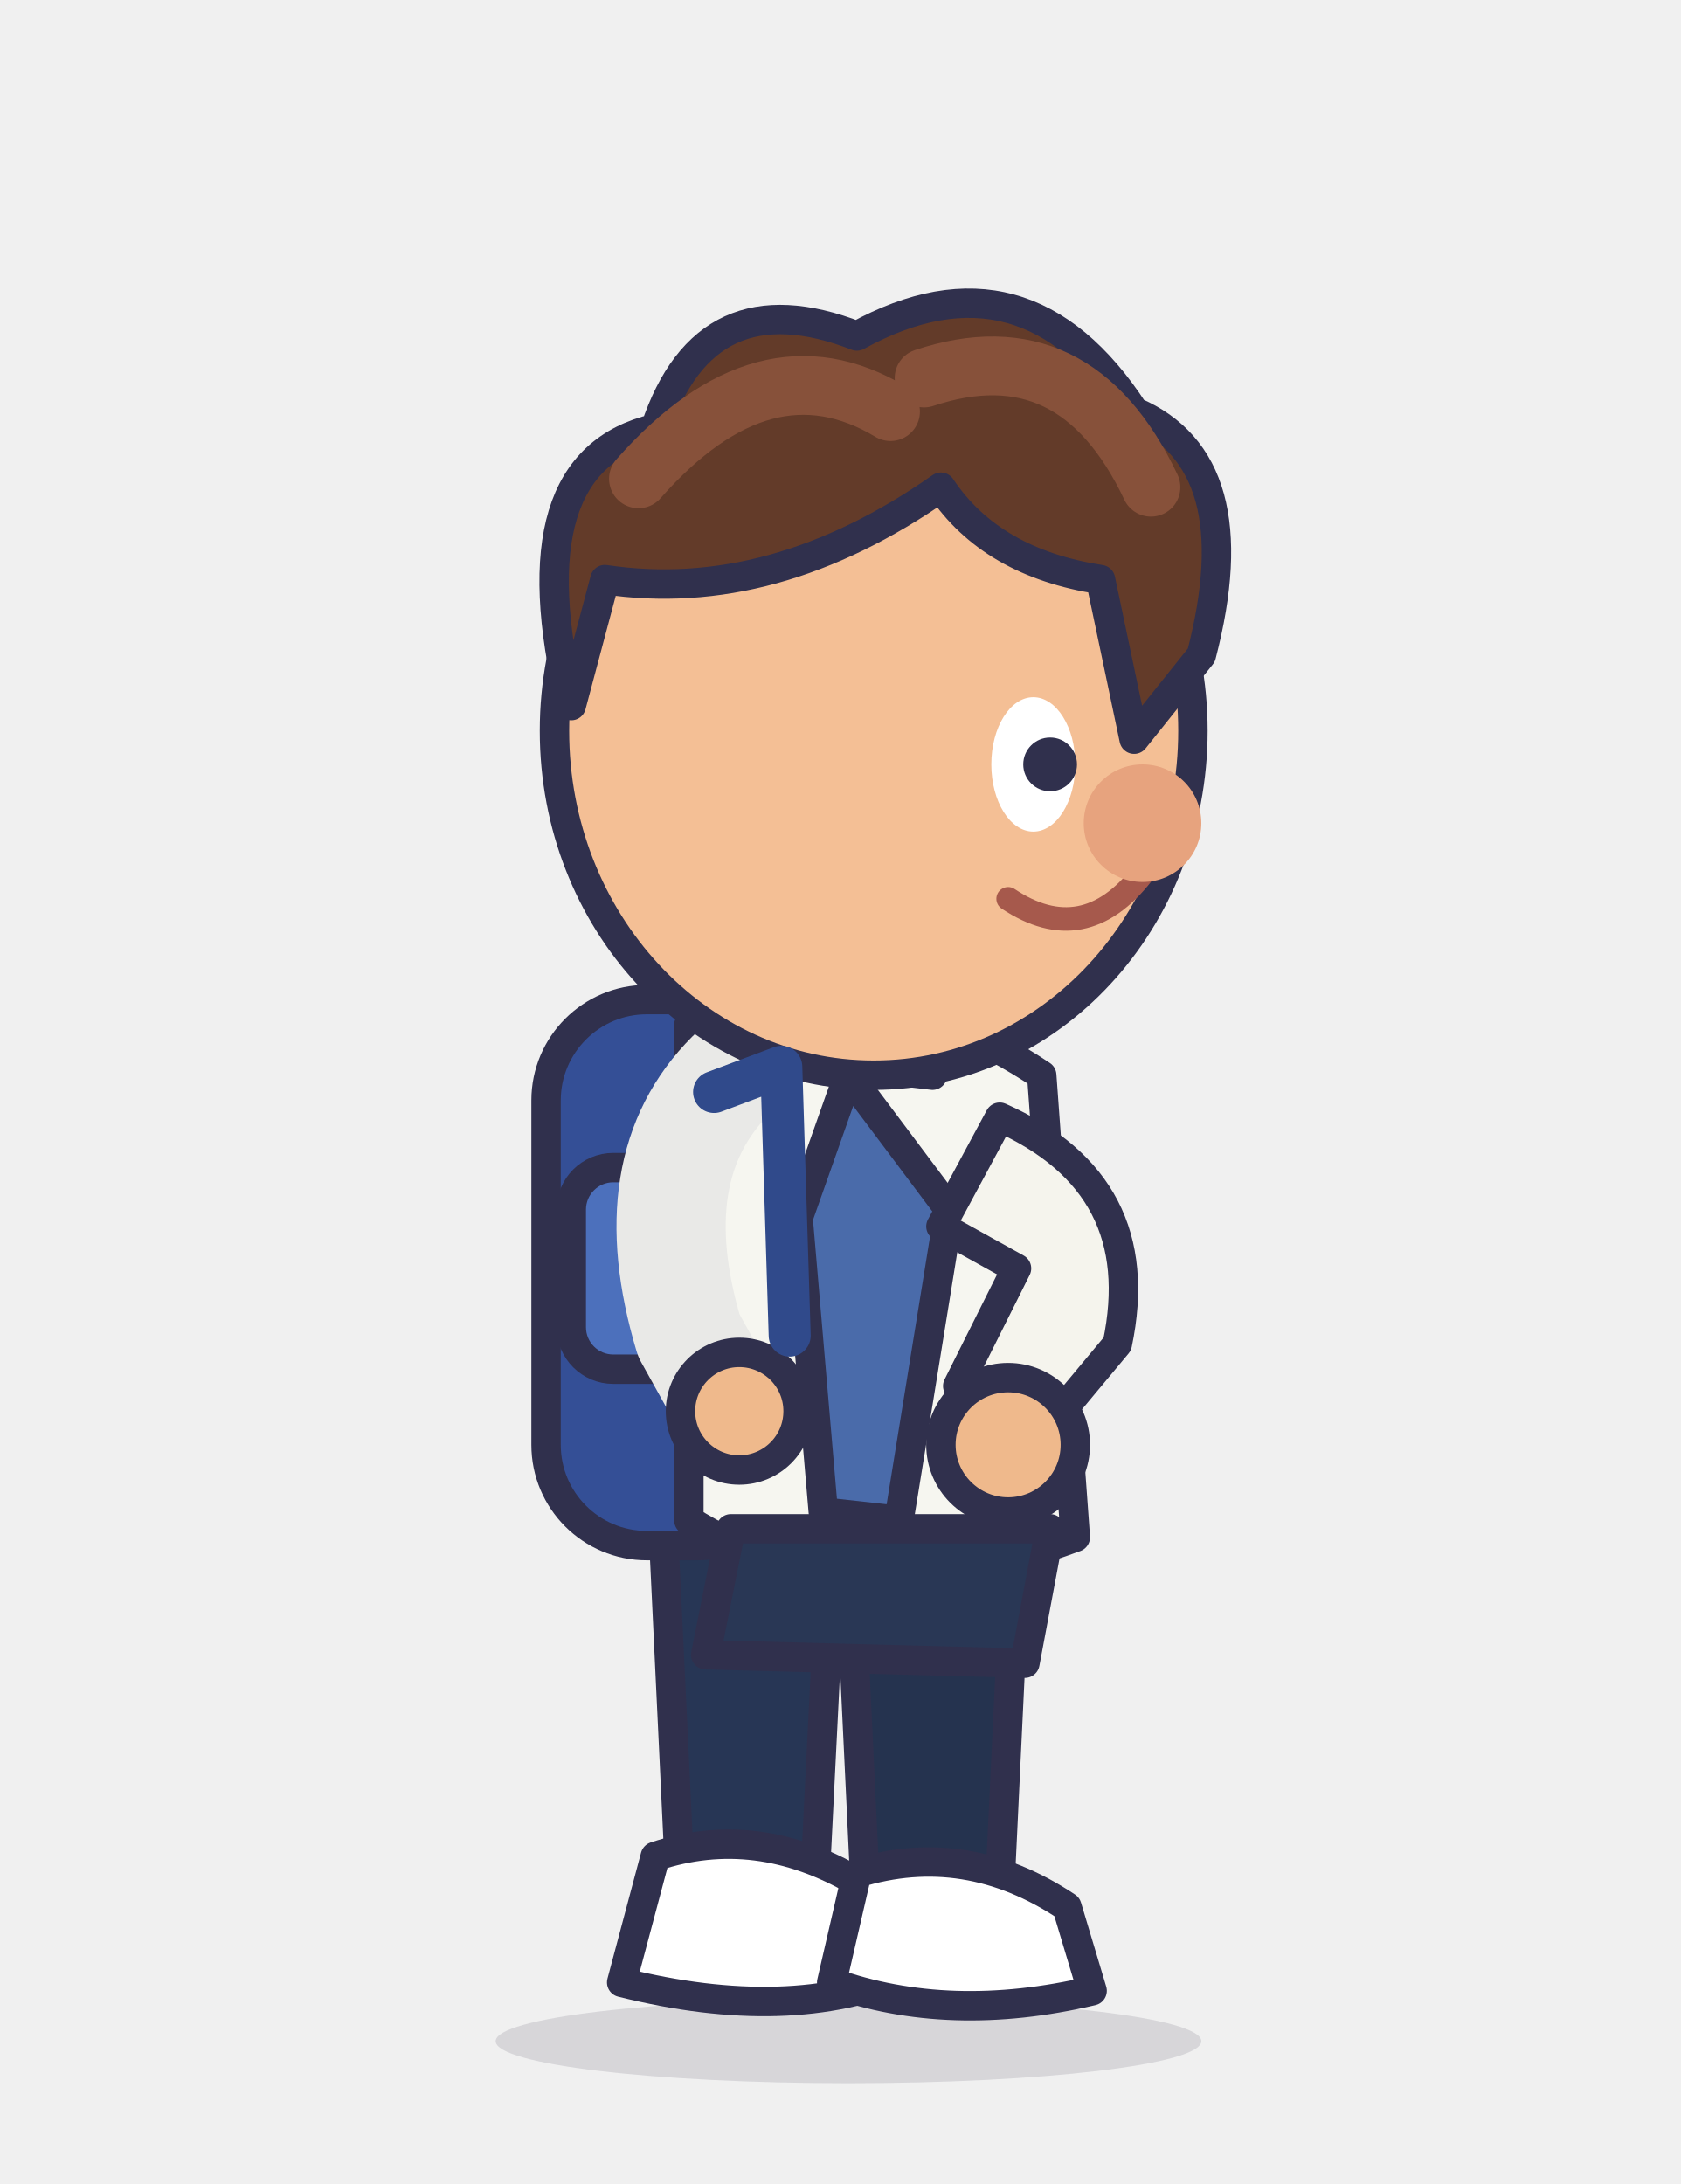
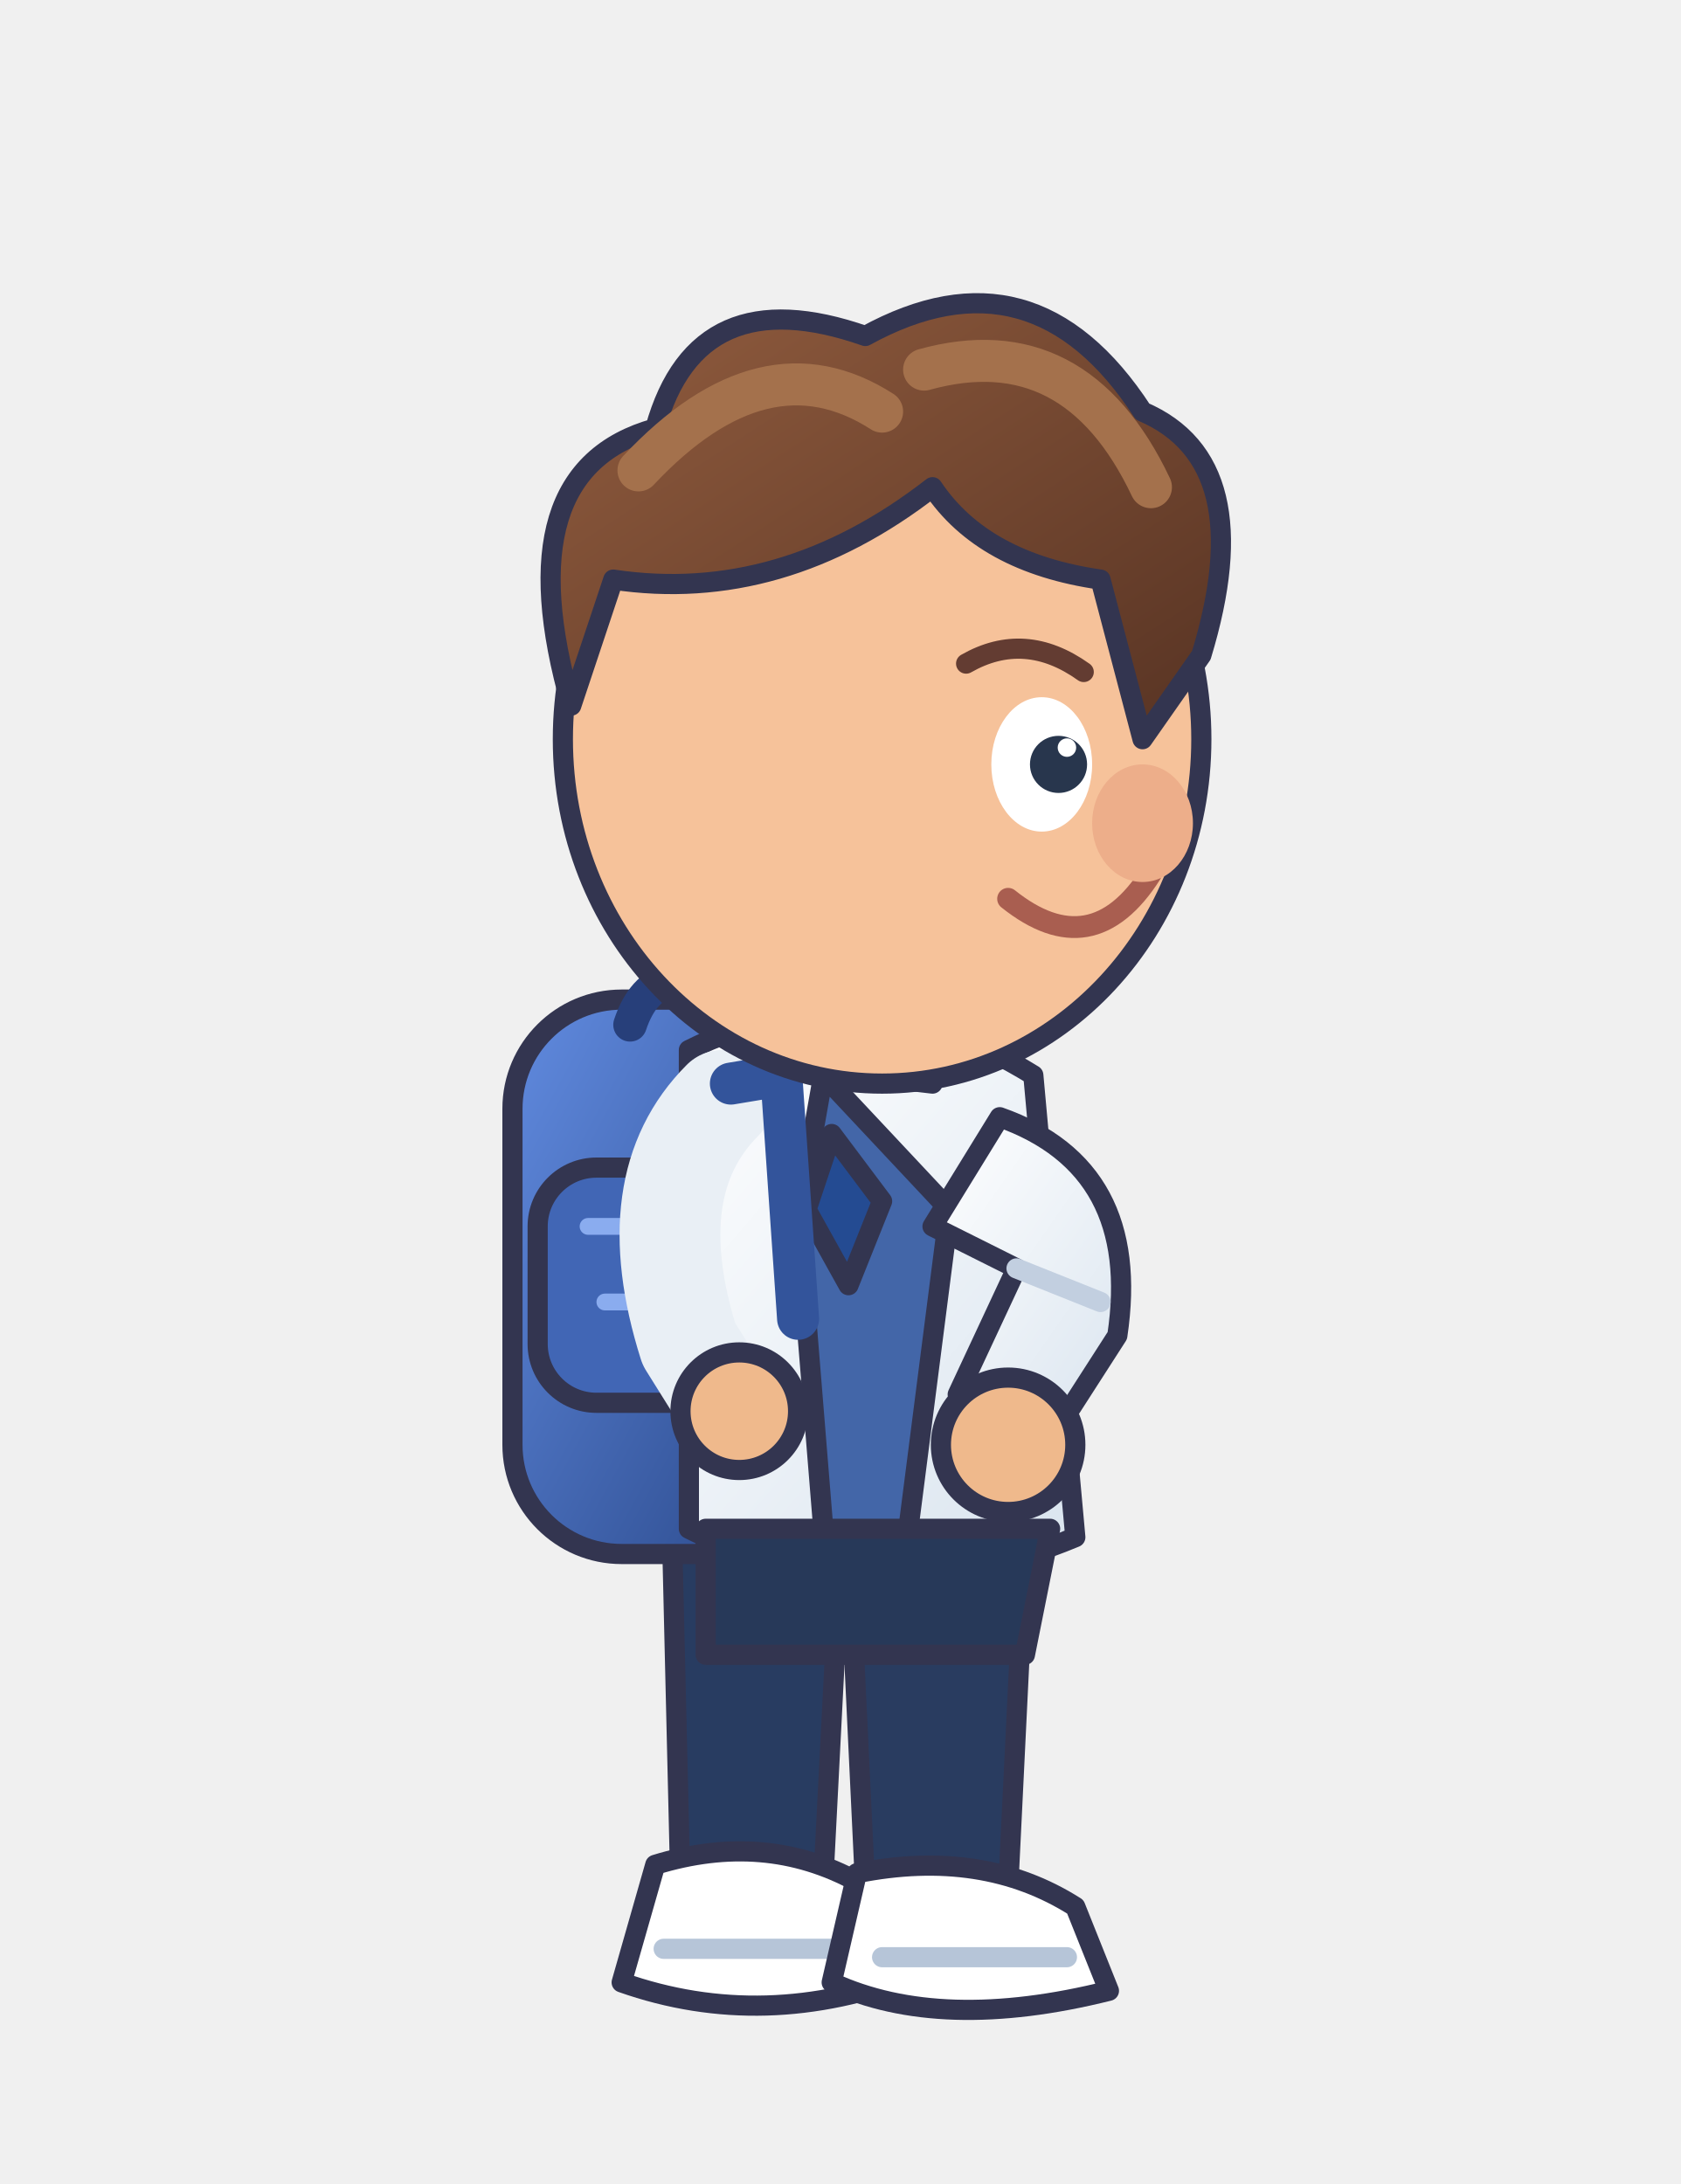
- <svg xmlns="http://www.w3.org/2000/svg" width="200" height="260" viewBox="0 0 200 260">
-   <g transform="translate(0 0)" stroke="#30304d" stroke-width="3.5" stroke-linecap="round" stroke-linejoin="round">
-     <ellipse cx="101" cy="243" rx="42" ry="5" fill="#2c2640" opacity=".13" stroke="none" />
-     <g transform="rotate(0 91 197)">
-       <path d="M79 183 L99 184 L97 224 L81 225Z" fill="#273655" />
-       <path d="M78 221 Q90 217 102 224 L108 235 Q94 241 74 236Z" fill="#fff" />
+ <svg xmlns="http://www.w3.org/2000/svg" width="400" height="520" viewBox="0 0 200 260">
+   <defs>
+     <linearGradient id="shirt" x2=".8" y2="1">
+       <stop stop-color="#fff" />
+       <stop offset="1" stop-color="#dce6f0" />
+     </linearGradient>
+     <linearGradient id="bag" x2="1" y2="1">
+       <stop stop-color="#618be0" />
+       <stop offset="1" stop-color="#294788" />
+     </linearGradient>
+     <linearGradient id="hair" x2="1" y2="1">
+       <stop stop-color="#925d3f" />
+       <stop offset="1" stop-color="#573323" />
+     </linearGradient>
+   </defs>
+   <g transform="translate(0 0)" stroke="#333550" stroke-width="2.4" stroke-linecap="round" stroke-linejoin="round">
+     <g transform="rotate(0 91 191)">
+       <path d="M80 183 Q89 181 100 185 L98 224 L81 225Z" fill="#283c61" />
+       <path d="M78 222 Q91 218 102 224 L109 235 Q91 242 74 236Z" fill="#fff" />
+       <path d="M79 232 L105 232" stroke="#b6c5d8" fill="none" />
    </g>
-     <g transform="rotate(0 111 197)">
-       <path d="M101 183 L121 183 L119 225 L103 225Z" fill="#25334f" />
-       <path d="M102 223 Q115 219 127 227 L130 237 Q113 241 99 236Z" fill="#fff" />
+     <g transform="rotate(0 112 191)">
+       <path d="M101 183 Q112 182 122 184 L120 225 L103 225Z" fill="#293c60" />
+       <path d="M102 223 Q117 220 128 227 L132 237 Q112 242 99 236Z" fill="#fff" />
+       <path d="M105 233 L127 233" stroke="#b6c5d8" fill="none" />
    </g>
-     <rect x="65" y="119" width="30" height="65" rx="12" fill="#344f96" />
-     <rect x="68" y="139" width="22" height="24" rx="5" fill="#4c70bc" />
-     <path d="M82 122 Q103 114 124 128 L128 183 Q101 193 82 181Z" fill="#f6f6f0" />
-     <path d="M101 128 L113 144 L107 181 L98 180 L95 145Z" fill="#4a6baa" />
-     <path d="M87 182 L125 182 L122 198 L84 197Z" fill="#293755" />
+     <g transform="rotate(0 87 134)">
+       <rect x="61" y="119" width="36" height="66" rx="13" fill="url(#bag)" />
+       <rect x="64" y="139" width="28" height="28" rx="7" fill="#4166b5" />
+       <path d="M70 146 L87 146 M72 155 L85 155" stroke="#8aacef" stroke-width="2" />
+       <path d="M75 122 Q78 113 88 119" fill="none" stroke="#273f7a" stroke-width="4" />
+     </g>
+     <path d="M82 125 Q102 115 123 128 L128 183 Q104 193 82 182Z" fill="url(#shirt)" />
+     <path d="M98 128 L113 144 L108 183 L98 182 L95 145Z" fill="#4366a8" />
+     <path d="M99 135 L105 143 L101 153 L96 144Z" fill="#244b92" />
+     <path d="M84 182 L125 182 L122 197 L84 197Z" fill="#273959" />
    <g transform="rotate(0 116 135)">
-       <path d="M119 133 Q137 141 133 160 L123 172 L114 165 L121 151 L112 146Z" fill="#f5f4ed" />
+       <path d="M119 133 Q136 139 133 159 L124 173 L114 166 L121 151 L111 146Z" fill="url(#shirt)" />
+       <path d="M121 151 L131 155" fill="none" stroke="#c2cfe0" />
      <circle cx="120" cy="172" r="8" fill="#efb98c" />
    </g>
-     <path d="M87 128 Q76 139 82 159 L87 168" fill="none" stroke="#e9e9e7" stroke-width="13" />
+     <path d="M86 131 Q76 141 82 160 L87 168" fill="none" stroke="#e9eff5" stroke-width="12" />
    <circle cx="88" cy="168" r="7" fill="#efb98c" />
-     <path d="M91 116 L94 126 L111 128 L112 112Z" fill="#e8ac83" />
-     <ellipse cx="104" cy="87" rx="38" ry="41" fill="#f4bf95" />
-     <path d="M68 84 Q61 55 78 51 Q84 33 102 40 Q122 29 135 49 Q149 55 143 78 L135 88 L131 69 Q118 67 112 58 Q92 72 72 69Z" fill="#633b29" />
-     <path d="M76 57 Q91 40 106 49 M110 45 Q128 39 137 58" fill="none" stroke="#87513a" stroke-width="7" />
-     <ellipse cx="123" cy="91" rx="5" ry="8" fill="#fff" stroke="none" />
-     <circle cx="125" cy="91" r="3.2" fill="#30304d" stroke="none" />
-     <path d="M120 107 Q129 113 136 104" fill="none" stroke="#a6594c" stroke-width="2.8" />
-     <circle cx="136" cy="98" r="7" fill="#e7a37e" stroke="none" />
-     <path d="M85 130 L93 127 L94 159" fill="none" stroke="#304a8b" stroke-width="5" />
+     <path d="M87 129 L93 128 L95 157" fill="none" stroke="#33549b" stroke-width="5" />
+     <path d="M92 113 L94 127 L111 129 L113 112Z" fill="#eab58d" />
+     <ellipse cx="105" cy="88" rx="38" ry="41" fill="#f6c29a" />
+     <path d="M68 84 Q60 56 78 51 Q83 33 103 40 Q123 29 136 49 Q150 55 143 78 L136 88 L131 69 Q117 67 111 58 Q93 72 73 69Z" fill="url(#hair)" />
+     <path d="M76 56 Q91 40 105 49 M110 44 Q128 39 137 58" fill="none" stroke="#a4714c" stroke-width="5" />
+     <path d="M115 79 Q122 75 129 80" fill="none" stroke="#633c32" stroke-width="2.4" />
+     <ellipse cx="124" cy="91" rx="6" ry="8" fill="#fff" stroke="none" />
+     <circle cx="126" cy="91" r="3.4" fill="#28364d" stroke="none" />
+     <circle cx="127" cy="89" r="1.1" fill="#fff" stroke="none" />
+     <path d="M120 107 Q130 115 137 104" fill="none" stroke="#a95e50" stroke-width="2.6" />
+     <ellipse cx="136" cy="98" rx="6" ry="7" fill="#edae8a" stroke="none" />
  </g>
</svg>
